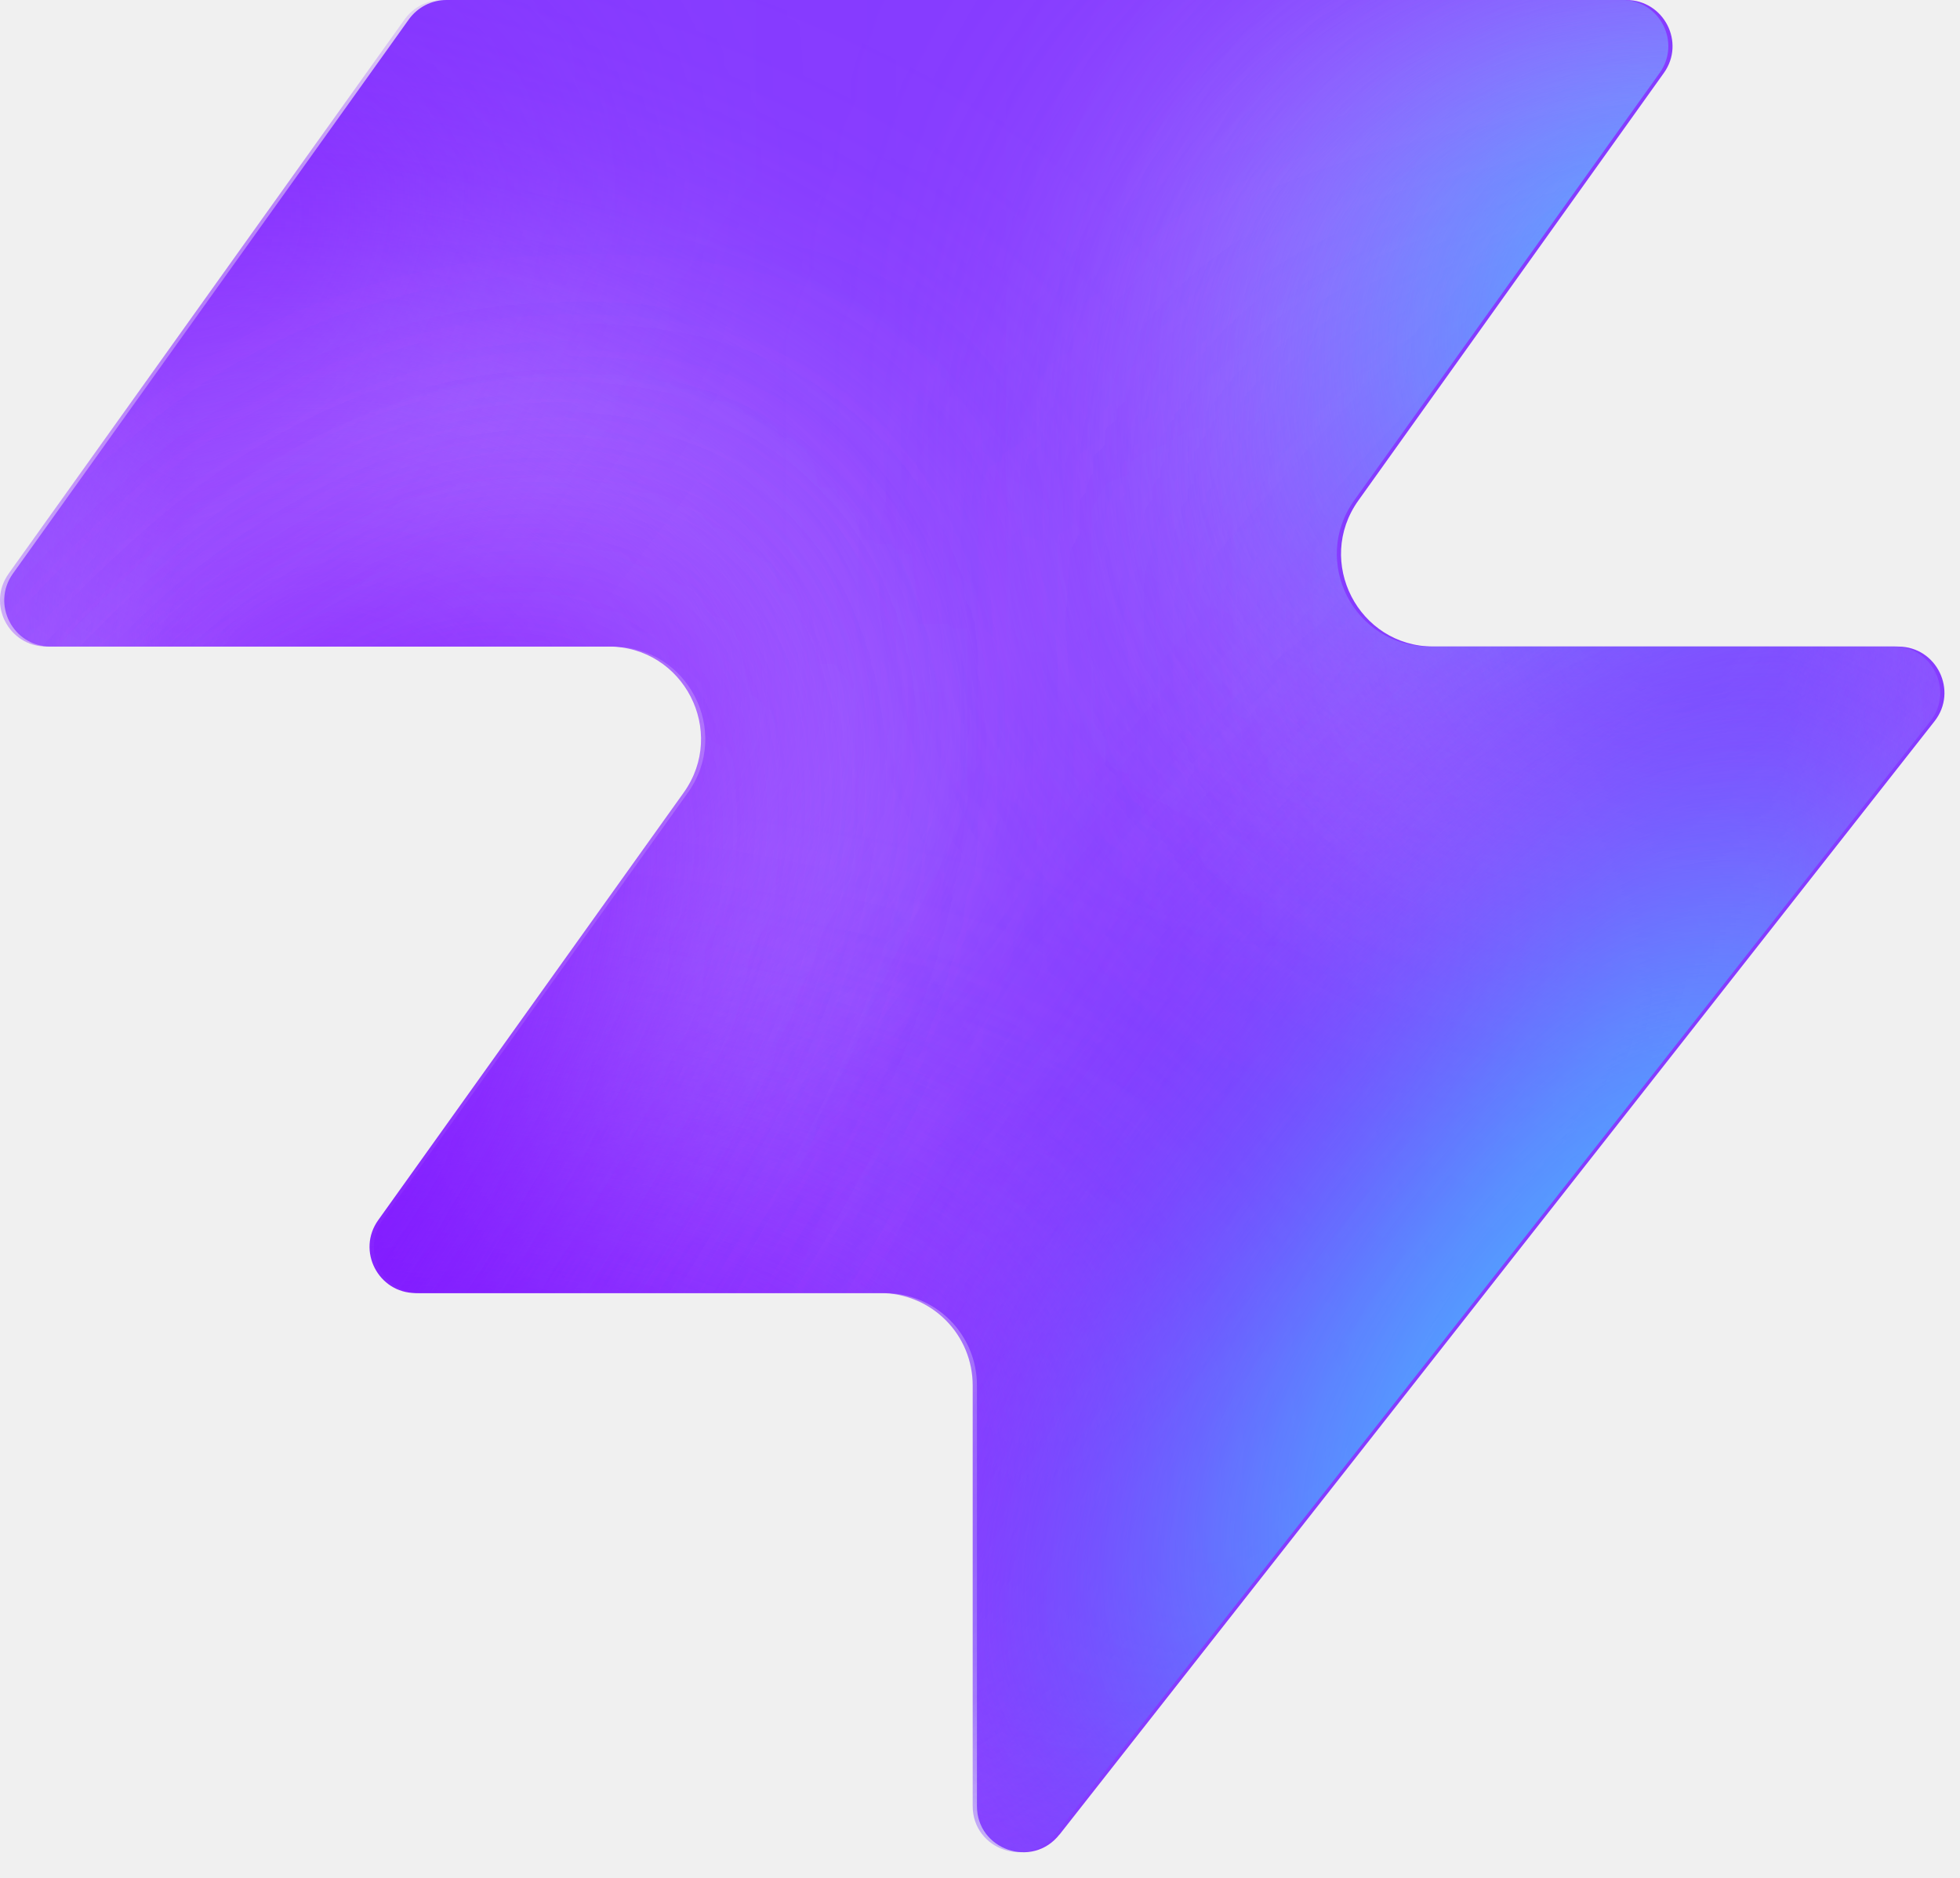
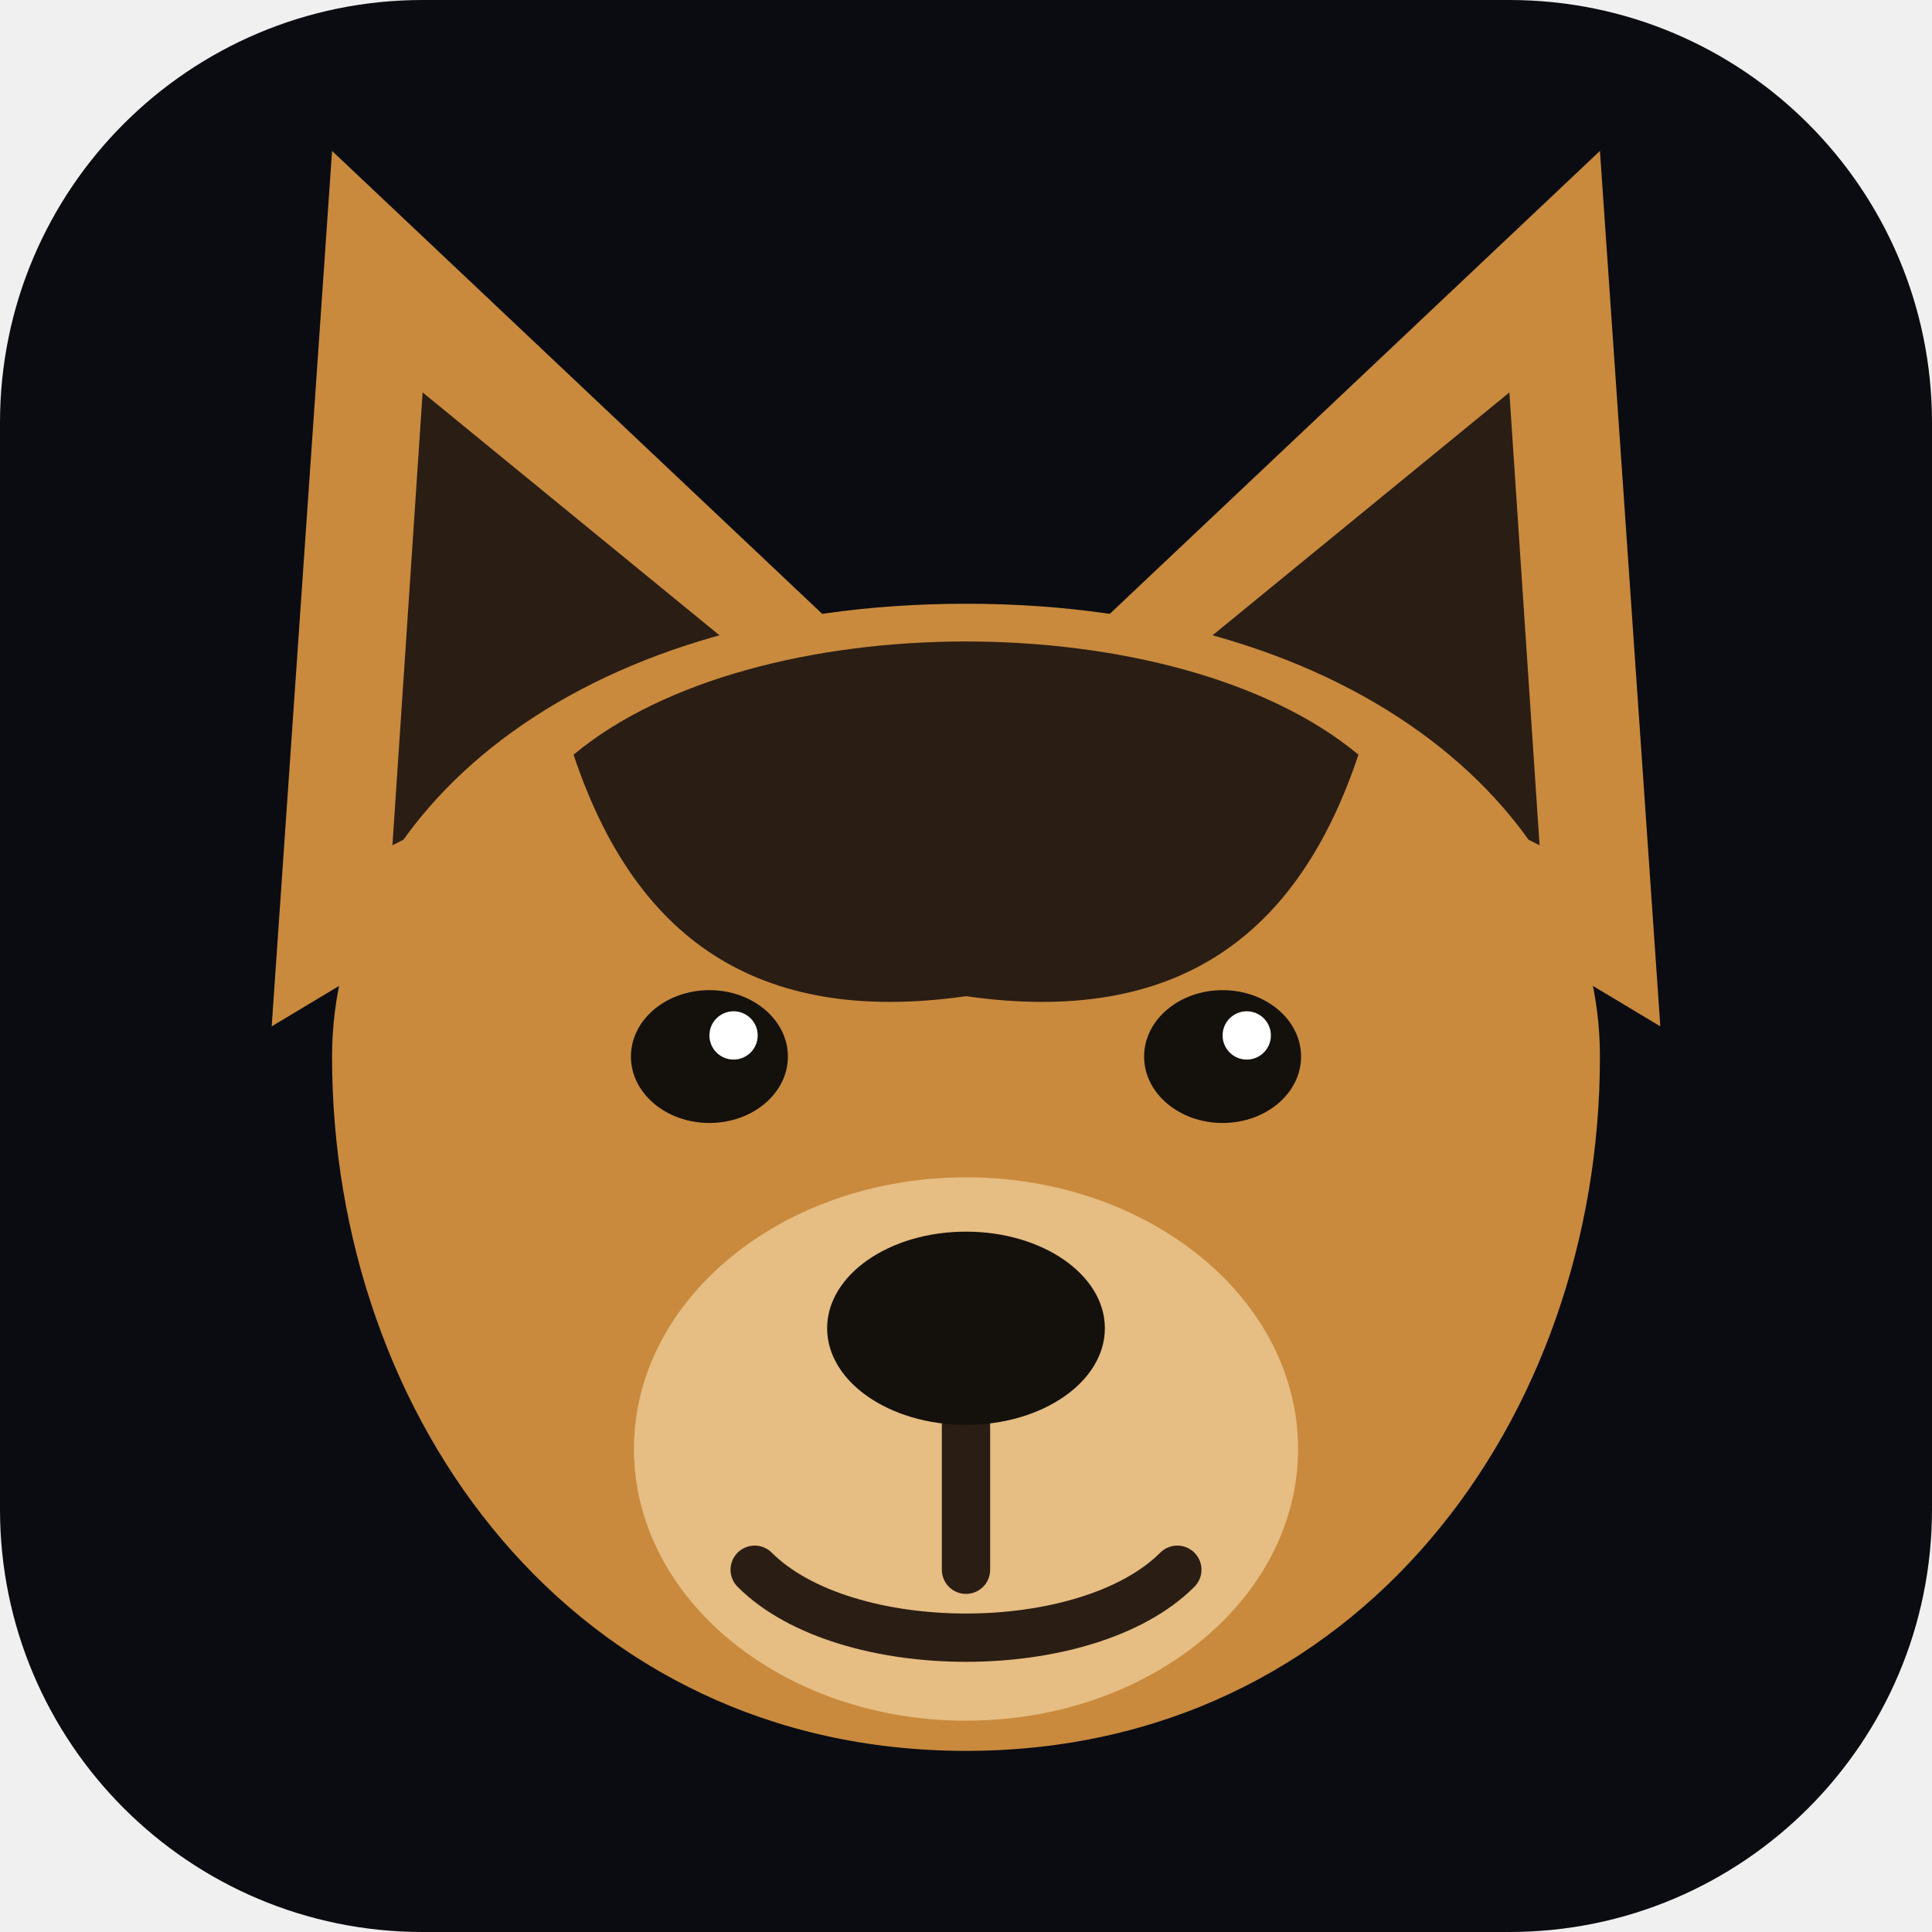
- <svg xmlns="http://www.w3.org/2000/svg" width="48" height="46" fill="none" viewBox="0 0 48 46">
-   <path fill="#863bff" d="M25.946 44.938c-.664.845-2.021.375-2.021-.698V33.937a2.26 2.26 0 0 0-2.262-2.262H10.287c-.92 0-1.456-1.04-.92-1.788l7.48-10.471c1.07-1.497 0-3.578-1.842-3.578H1.237c-.92 0-1.456-1.04-.92-1.788L10.013.474c.214-.297.556-.474.92-.474h28.894c.92 0 1.456 1.04.92 1.788l-7.48 10.471c-1.07 1.498 0 3.579 1.842 3.579h11.377c.943 0 1.473 1.088.89 1.83L25.947 44.94z" style="fill:#863bff;fill:color(display-p3 .525 .23 1);fill-opacity:1" />
-   <mask id="a" width="48" height="46" x="0" y="0" maskUnits="userSpaceOnUse" style="mask-type:alpha">
-     <path fill="#000" d="M25.842 44.938c-.664.844-2.021.375-2.021-.698V33.937a2.26 2.26 0 0 0-2.262-2.262H10.183c-.92 0-1.456-1.04-.92-1.788l7.48-10.471c1.07-1.498 0-3.579-1.842-3.579H1.133c-.92 0-1.456-1.04-.92-1.787L9.91.473c.214-.297.556-.474.92-.474h28.894c.92 0 1.456 1.04.92 1.788l-7.48 10.471c-1.07 1.498 0 3.578 1.842 3.578h11.377c.943 0 1.473 1.088.89 1.832L25.843 44.94z" style="fill:#000;fill-opacity:1" />
-   </mask>
-   <g mask="url(#a)">
-     <g filter="url(#b)">
-       <ellipse cx="5.508" cy="14.704" fill="#ede6ff" rx="5.508" ry="14.704" style="fill:#ede6ff;fill:color(display-p3 .927 .903 1);fill-opacity:1" transform="matrix(.00324 1 1 -.00324 -4.47 31.516)" />
-     </g>
-     <g filter="url(#c)">
-       <ellipse cx="10.399" cy="29.851" fill="#ede6ff" rx="10.399" ry="29.851" style="fill:#ede6ff;fill:color(display-p3 .927 .903 1);fill-opacity:1" transform="matrix(.00324 1 1 -.00324 -39.328 7.883)" />
-     </g>
-     <g filter="url(#d)">
-       <ellipse cx="5.508" cy="30.487" fill="#7e14ff" rx="5.508" ry="30.487" style="fill:#7e14ff;fill:color(display-p3 .492 .077 1);fill-opacity:1" transform="rotate(89.814 -25.913 -14.639)scale(1 -1)" />
-     </g>
-     <g filter="url(#e)">
-       <ellipse cx="5.508" cy="30.599" fill="#7e14ff" rx="5.508" ry="30.599" style="fill:#7e14ff;fill:color(display-p3 .492 .077 1);fill-opacity:1" transform="rotate(89.814 -32.644 -3.334)scale(1 -1)" />
-     </g>
-     <g filter="url(#f)">
-       <ellipse cx="5.508" cy="30.599" fill="#7e14ff" rx="5.508" ry="30.599" style="fill:#7e14ff;fill:color(display-p3 .492 .077 1);fill-opacity:1" transform="matrix(.00324 1 1 -.00324 -34.34 30.47)" />
-     </g>
-     <g filter="url(#g)">
-       <ellipse cx="14.072" cy="22.078" fill="#ede6ff" rx="14.072" ry="22.078" style="fill:#ede6ff;fill:color(display-p3 .927 .903 1);fill-opacity:1" transform="rotate(93.35 24.506 48.493)scale(-1 1)" />
-     </g>
-     <g filter="url(#h)">
-       <ellipse cx="3.47" cy="21.501" fill="#7e14ff" rx="3.47" ry="21.501" style="fill:#7e14ff;fill:color(display-p3 .492 .077 1);fill-opacity:1" transform="rotate(89.009 28.708 47.59)scale(-1 1)" />
-     </g>
-     <g filter="url(#i)">
-       <ellipse cx="3.47" cy="21.501" fill="#7e14ff" rx="3.47" ry="21.501" style="fill:#7e14ff;fill:color(display-p3 .492 .077 1);fill-opacity:1" transform="rotate(89.009 28.708 47.59)scale(-1 1)" />
-     </g>
-     <g filter="url(#j)">
-       <ellipse cx=".387" cy="8.972" fill="#7e14ff" rx="4.407" ry="29.108" style="fill:#7e14ff;fill:color(display-p3 .492 .077 1);fill-opacity:1" transform="rotate(39.51 .387 8.972)" />
-     </g>
-     <g filter="url(#k)">
-       <ellipse cx="47.523" cy="-6.092" fill="#7e14ff" rx="4.407" ry="29.108" style="fill:#7e14ff;fill:color(display-p3 .492 .077 1);fill-opacity:1" transform="rotate(37.892 47.523 -6.092)" />
-     </g>
-     <g filter="url(#l)">
-       <ellipse cx="41.412" cy="6.333" fill="#47bfff" rx="5.971" ry="9.665" style="fill:#47bfff;fill:color(display-p3 .28 .748 1);fill-opacity:1" transform="rotate(37.892 41.412 6.333)" />
-     </g>
-     <g filter="url(#m)">
-       <ellipse cx="-1.879" cy="38.332" fill="#7e14ff" rx="4.407" ry="29.108" style="fill:#7e14ff;fill:color(display-p3 .492 .077 1);fill-opacity:1" transform="rotate(37.892 -1.88 38.332)" />
-     </g>
-     <g filter="url(#n)">
-       <ellipse cx="-1.879" cy="38.332" fill="#7e14ff" rx="4.407" ry="29.108" style="fill:#7e14ff;fill:color(display-p3 .492 .077 1);fill-opacity:1" transform="rotate(37.892 -1.88 38.332)" />
-     </g>
-     <g filter="url(#o)">
-       <ellipse cx="35.651" cy="29.907" fill="#7e14ff" rx="4.407" ry="29.108" style="fill:#7e14ff;fill:color(display-p3 .492 .077 1);fill-opacity:1" transform="rotate(37.892 35.651 29.907)" />
-     </g>
-     <g filter="url(#p)">
-       <ellipse cx="38.418" cy="32.4" fill="#47bfff" rx="5.971" ry="15.297" style="fill:#47bfff;fill:color(display-p3 .28 .748 1);fill-opacity:1" transform="rotate(37.892 38.418 32.4)" />
-     </g>
-   </g>
-   <defs>
-     <filter id="b" width="60.045" height="41.654" x="-19.77" y="16.149" color-interpolation-filters="sRGB" filterUnits="userSpaceOnUse">
-       <feFlood flood-opacity="0" result="BackgroundImageFix" />
-       <feBlend in="SourceGraphic" in2="BackgroundImageFix" result="shape" />
-       <feGaussianBlur result="effect1_foregroundBlur_2002_17158" stdDeviation="7.659" />
-     </filter>
-     <filter id="c" width="90.34" height="51.437" x="-54.613" y="-7.533" color-interpolation-filters="sRGB" filterUnits="userSpaceOnUse">
-       <feFlood flood-opacity="0" result="BackgroundImageFix" />
-       <feBlend in="SourceGraphic" in2="BackgroundImageFix" result="shape" />
-       <feGaussianBlur result="effect1_foregroundBlur_2002_17158" stdDeviation="7.659" />
-     </filter>
-     <filter id="d" width="79.355" height="29.4" x="-49.64" y="2.03" color-interpolation-filters="sRGB" filterUnits="userSpaceOnUse">
-       <feFlood flood-opacity="0" result="BackgroundImageFix" />
-       <feBlend in="SourceGraphic" in2="BackgroundImageFix" result="shape" />
-       <feGaussianBlur result="effect1_foregroundBlur_2002_17158" stdDeviation="4.596" />
-     </filter>
-     <filter id="e" width="79.579" height="29.4" x="-45.045" y="20.029" color-interpolation-filters="sRGB" filterUnits="userSpaceOnUse">
-       <feFlood flood-opacity="0" result="BackgroundImageFix" />
-       <feBlend in="SourceGraphic" in2="BackgroundImageFix" result="shape" />
-       <feGaussianBlur result="effect1_foregroundBlur_2002_17158" stdDeviation="4.596" />
-     </filter>
-     <filter id="f" width="79.579" height="29.4" x="-43.513" y="21.178" color-interpolation-filters="sRGB" filterUnits="userSpaceOnUse">
-       <feFlood flood-opacity="0" result="BackgroundImageFix" />
-       <feBlend in="SourceGraphic" in2="BackgroundImageFix" result="shape" />
-       <feGaussianBlur result="effect1_foregroundBlur_2002_17158" stdDeviation="4.596" />
-     </filter>
-     <filter id="g" width="74.749" height="58.852" x="15.756" y="-17.901" color-interpolation-filters="sRGB" filterUnits="userSpaceOnUse">
-       <feFlood flood-opacity="0" result="BackgroundImageFix" />
-       <feBlend in="SourceGraphic" in2="BackgroundImageFix" result="shape" />
-       <feGaussianBlur result="effect1_foregroundBlur_2002_17158" stdDeviation="7.659" />
-     </filter>
-     <filter id="h" width="61.377" height="25.362" x="23.548" y="2.284" color-interpolation-filters="sRGB" filterUnits="userSpaceOnUse">
-       <feFlood flood-opacity="0" result="BackgroundImageFix" />
-       <feBlend in="SourceGraphic" in2="BackgroundImageFix" result="shape" />
-       <feGaussianBlur result="effect1_foregroundBlur_2002_17158" stdDeviation="4.596" />
-     </filter>
-     <filter id="i" width="61.377" height="25.362" x="23.548" y="2.284" color-interpolation-filters="sRGB" filterUnits="userSpaceOnUse">
-       <feFlood flood-opacity="0" result="BackgroundImageFix" />
-       <feBlend in="SourceGraphic" in2="BackgroundImageFix" result="shape" />
-       <feGaussianBlur result="effect1_foregroundBlur_2002_17158" stdDeviation="4.596" />
-     </filter>
-     <filter id="j" width="56.045" height="63.649" x="-27.636" y="-22.853" color-interpolation-filters="sRGB" filterUnits="userSpaceOnUse">
-       <feFlood flood-opacity="0" result="BackgroundImageFix" />
-       <feBlend in="SourceGraphic" in2="BackgroundImageFix" result="shape" />
-       <feGaussianBlur result="effect1_foregroundBlur_2002_17158" stdDeviation="4.596" />
-     </filter>
-     <filter id="k" width="54.814" height="64.646" x="20.116" y="-38.415" color-interpolation-filters="sRGB" filterUnits="userSpaceOnUse">
-       <feFlood flood-opacity="0" result="BackgroundImageFix" />
-       <feBlend in="SourceGraphic" in2="BackgroundImageFix" result="shape" />
-       <feGaussianBlur result="effect1_foregroundBlur_2002_17158" stdDeviation="4.596" />
-     </filter>
-     <filter id="l" width="33.541" height="35.313" x="24.641" y="-11.323" color-interpolation-filters="sRGB" filterUnits="userSpaceOnUse">
-       <feFlood flood-opacity="0" result="BackgroundImageFix" />
-       <feBlend in="SourceGraphic" in2="BackgroundImageFix" result="shape" />
-       <feGaussianBlur result="effect1_foregroundBlur_2002_17158" stdDeviation="4.596" />
-     </filter>
-     <filter id="m" width="54.814" height="64.646" x="-29.286" y="6.009" color-interpolation-filters="sRGB" filterUnits="userSpaceOnUse">
-       <feFlood flood-opacity="0" result="BackgroundImageFix" />
-       <feBlend in="SourceGraphic" in2="BackgroundImageFix" result="shape" />
-       <feGaussianBlur result="effect1_foregroundBlur_2002_17158" stdDeviation="4.596" />
-     </filter>
-     <filter id="n" width="54.814" height="64.646" x="-29.286" y="6.009" color-interpolation-filters="sRGB" filterUnits="userSpaceOnUse">
-       <feFlood flood-opacity="0" result="BackgroundImageFix" />
-       <feBlend in="SourceGraphic" in2="BackgroundImageFix" result="shape" />
-       <feGaussianBlur result="effect1_foregroundBlur_2002_17158" stdDeviation="4.596" />
-     </filter>
-     <filter id="o" width="54.814" height="64.646" x="8.244" y="-2.416" color-interpolation-filters="sRGB" filterUnits="userSpaceOnUse">
-       <feFlood flood-opacity="0" result="BackgroundImageFix" />
-       <feBlend in="SourceGraphic" in2="BackgroundImageFix" result="shape" />
-       <feGaussianBlur result="effect1_foregroundBlur_2002_17158" stdDeviation="4.596" />
-     </filter>
-     <filter id="p" width="39.409" height="43.623" x="18.713" y="10.588" color-interpolation-filters="sRGB" filterUnits="userSpaceOnUse">
-       <feFlood flood-opacity="0" result="BackgroundImageFix" />
-       <feBlend in="SourceGraphic" in2="BackgroundImageFix" result="shape" />
-       <feGaussianBlur result="effect1_foregroundBlur_2002_17158" stdDeviation="4.596" />
-     </filter>
-   </defs>
+ <svg xmlns="http://www.w3.org/2000/svg" viewBox="0 0 64 64">
+   <rect width="64" height="64" rx="14" fill="#0b0c12" />
+   <polygon points="11,5 29,22 9,34" fill="#c98a3d" />
+   <polygon points="53,5 35,22 55,34" fill="#c98a3d" />
+   <polygon points="14,13 25,22 13,28" fill="#2a1d14" />
+   <polygon points="50,13 39,22 51,28" fill="#2a1d14" />
+   <path d="M32 58C19 58 11 47 11 35c0-8 8-15 21-15s21 7 21 15c0 12-8 23-21 23z" fill="#c98a3d" />
+   <path d="M19 25c6-5 20-5 26 0-2 6-6 9-13 8-7 1-11-2-13-8z" fill="#2a1d14" />
+   <ellipse cx="32" cy="48" rx="11" ry="9" fill="#e6bd82" />
+   <path d="M25 52c3 3 11 3 14 0" fill="none" stroke="#2a1d14" stroke-width="1.6" stroke-linecap="round" />
+   <path d="M32 47v5" stroke="#2a1d14" stroke-width="1.6" stroke-linecap="round" />
+   <ellipse cx="32" cy="44" rx="4.6" ry="3.2" fill="#14100c" />
+   <ellipse cx="23.5" cy="35" rx="2.6" ry="2.2" fill="#14100c" />
+   <ellipse cx="40.5" cy="35" rx="2.6" ry="2.2" fill="#14100c" />
+   <circle cx="24.3" cy="34.3" r="0.8" fill="#fff" />
+   <circle cx="41.3" cy="34.3" r="0.8" fill="#fff" />
</svg>
